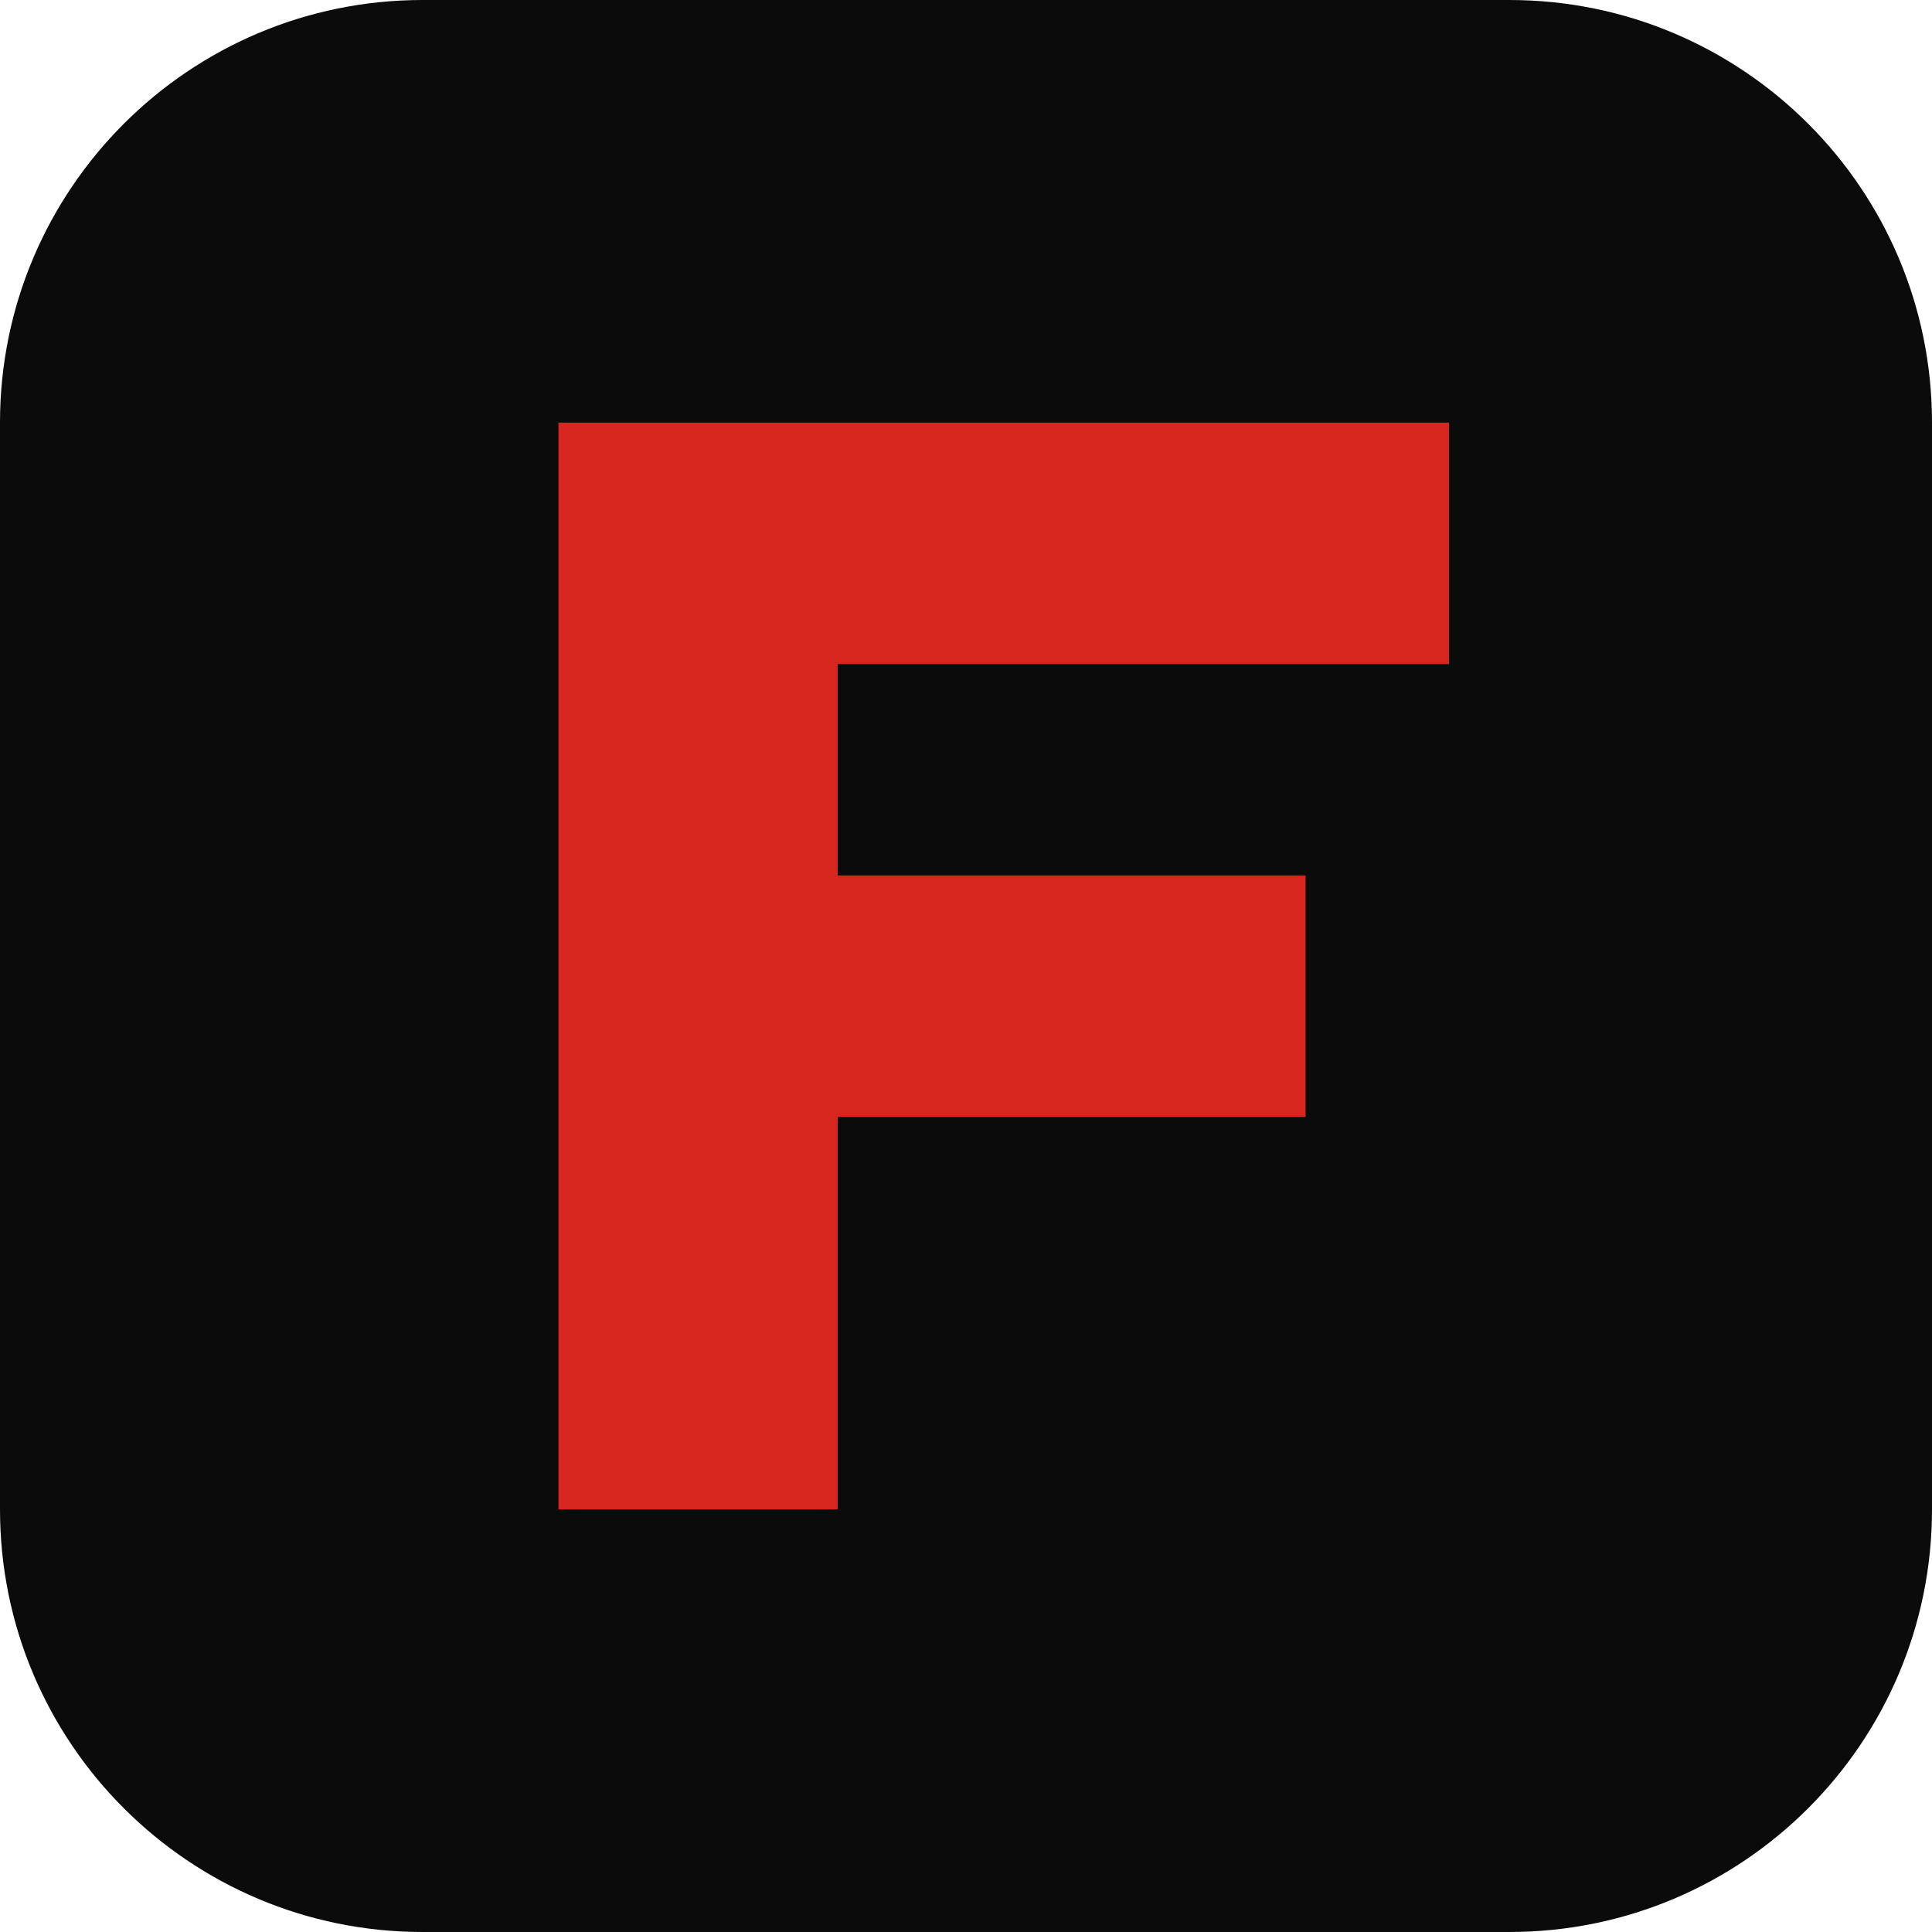
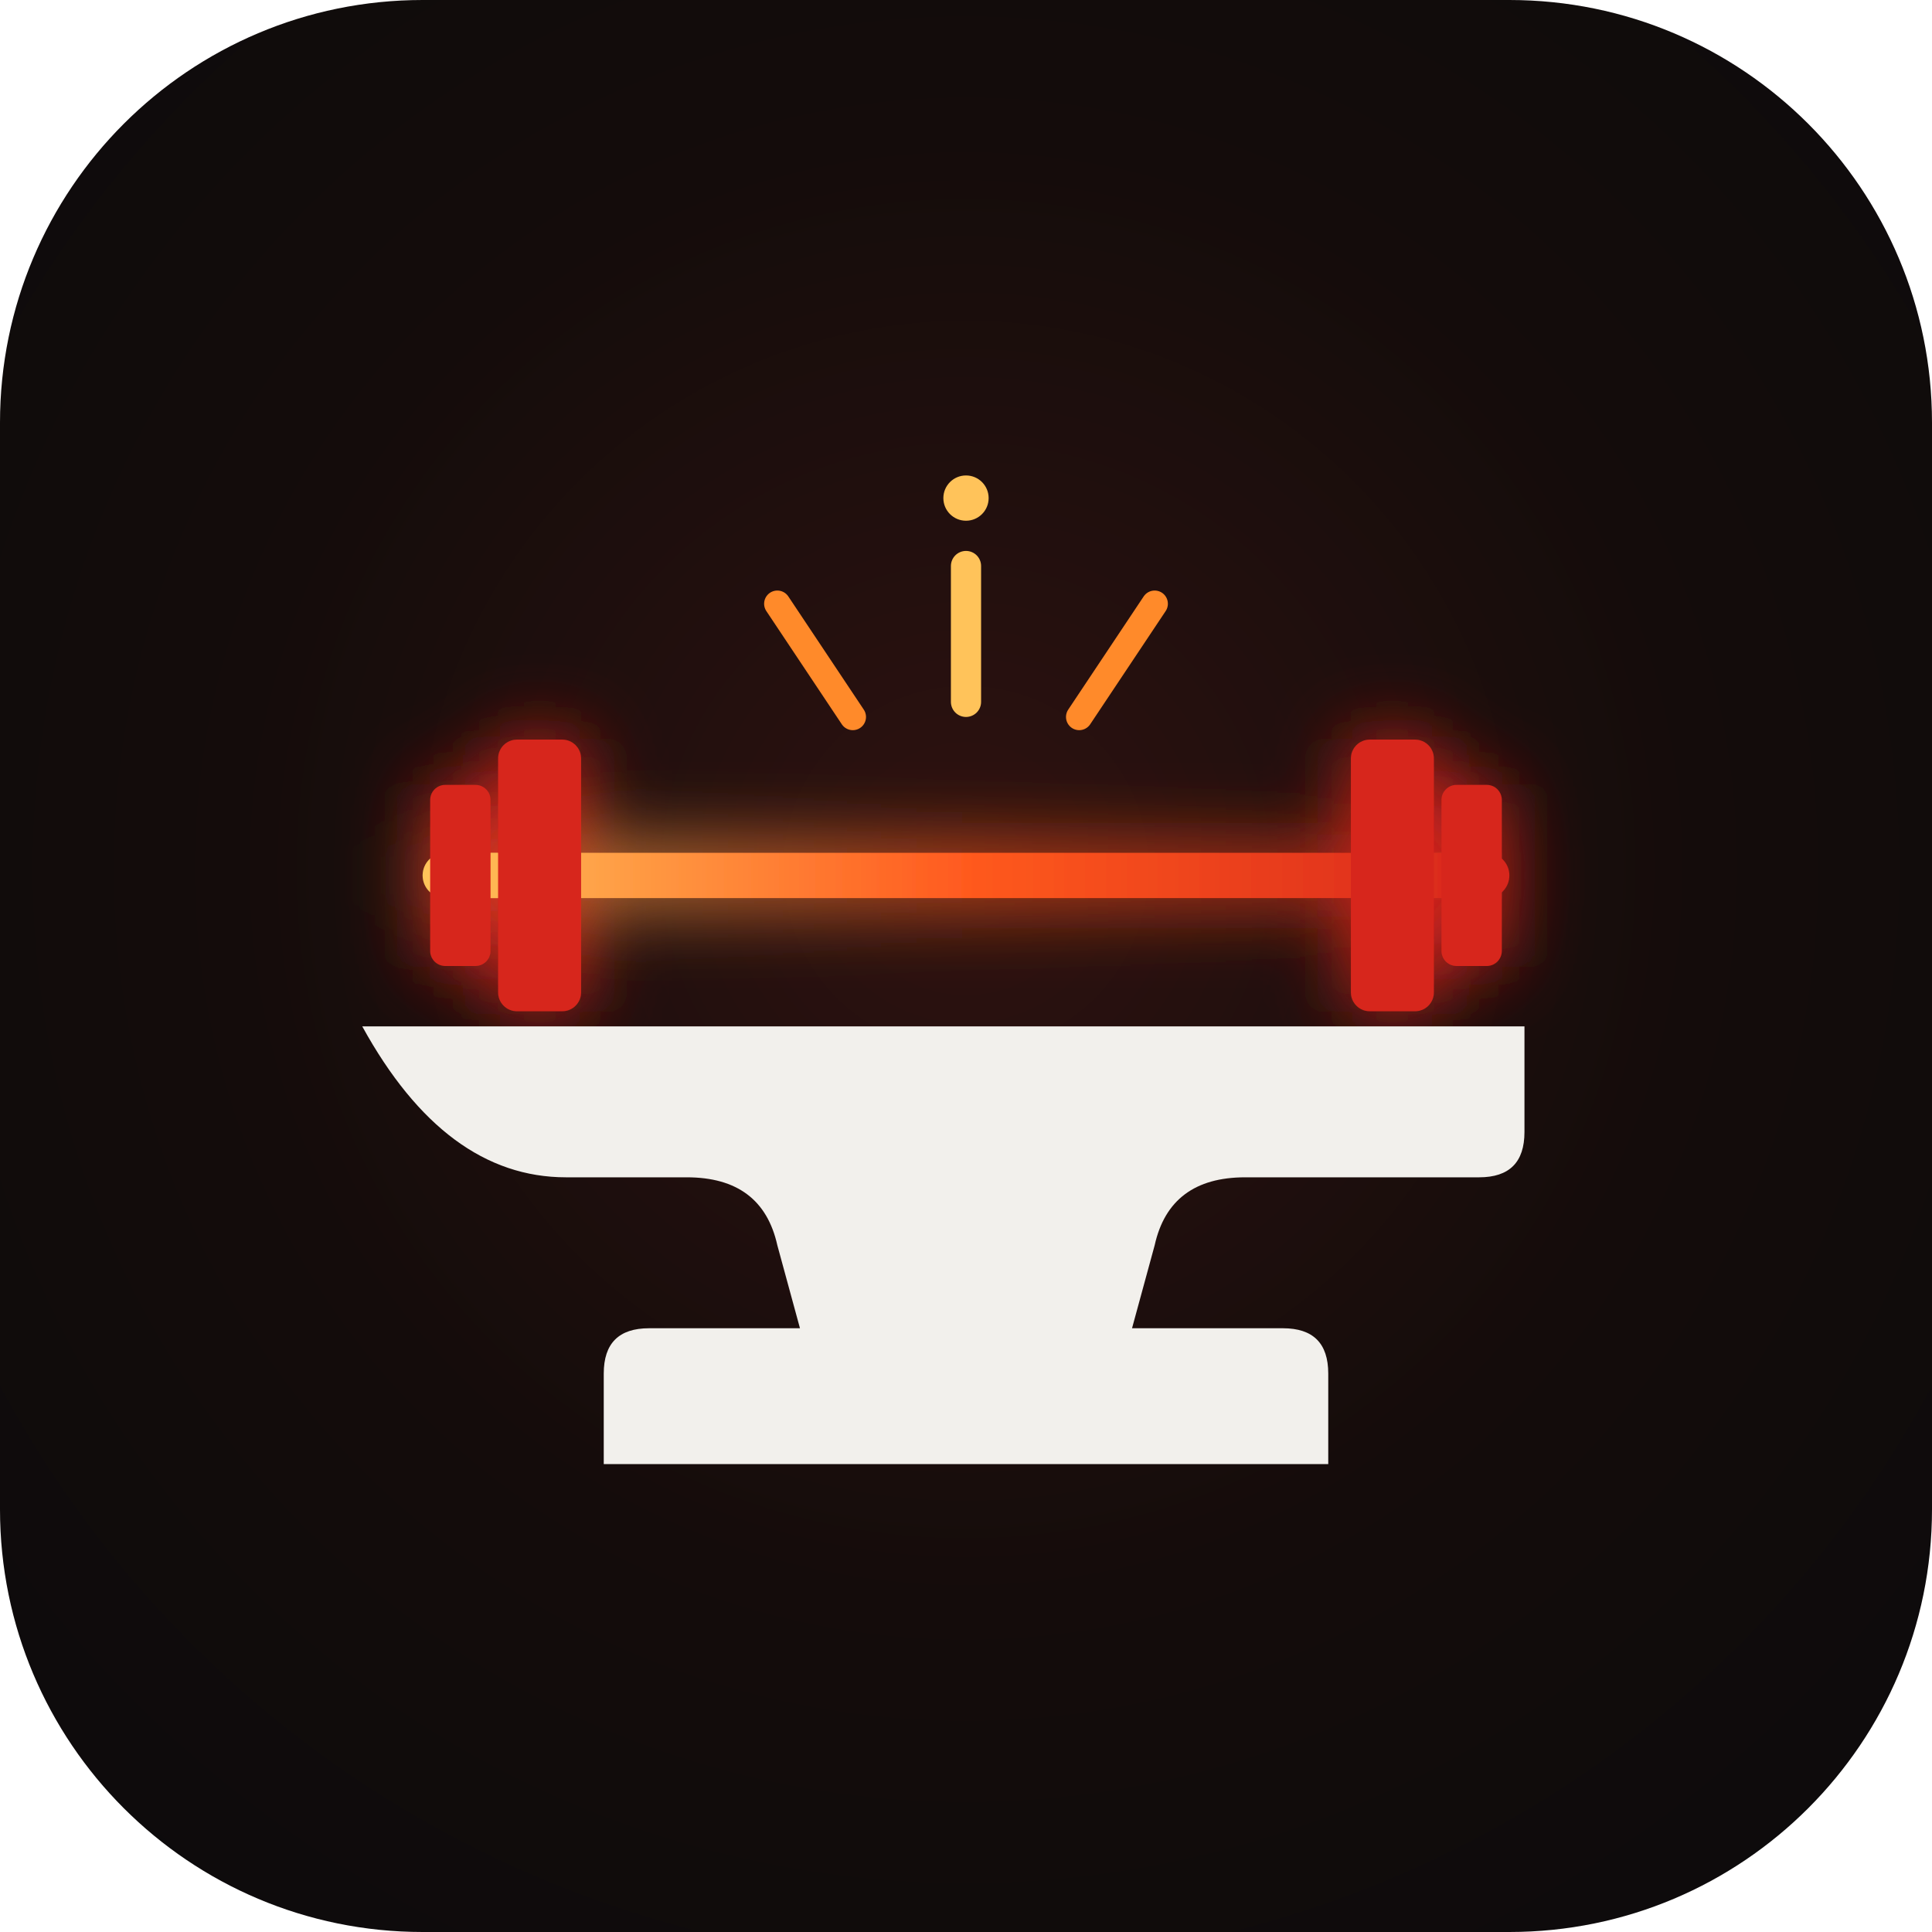
<svg xmlns="http://www.w3.org/2000/svg" viewBox="0 0 512 512">
-   <rect width="512" height="512" rx="112" fill="#0b0b0c" />
-   <g fill="#d7261e">
-     <path d="M148 112h236v64H222v56h124v64H222v104h-74z" />
+   <defs>
+     <radialGradient id="bg" cx="50%" cy="45%" r="75%">
+       <stop offset="0" stop-color="#2e1210" />
+       <stop offset="0.5" stop-color="#140c0b" />
+       <stop offset="1" stop-color="#0b0b0c" />
+     </radialGradient>
+     <linearGradient id="hot" x1="0" y1="0" x2="1" y2="0">
+       <stop offset="0" stop-color="#ffc35a" />
+       <stop offset="0.5" stop-color="#ff5a1f" />
+       <stop offset="1" stop-color="#d7261e" />
+     </linearGradient>
+     <filter id="glow" x="-30%" y="-150%" width="160%" height="400%">
+       <feGaussianBlur stdDeviation="10" result="b" />
+       <feMerge>
+         <feMergeNode in="b" />
+         <feMergeNode in="SourceGraphic" />
+       </feMerge>
+     </filter>
+   </defs>
+   <clipPath id="r">
+     <rect width="512" height="512" rx="112" />
+   </clipPath>
+   <g clip-path="url(#r)">
+     <rect width="512" height="512" fill="url(#bg)" />
+     <g filter="url(#glow)">
+       <rect x="112" y="226" width="288" height="12" rx="6" fill="url(#hot)" />
+       <rect x="132" y="196" width="22" height="72" rx="5" fill="#d7261e" />
+       <rect x="358" y="196" width="22" height="72" rx="5" fill="#d7261e" />
+       <rect x="114" y="208" width="16" height="48" rx="4" fill="#d7261e" />
+       <rect x="382" y="208" width="16" height="48" rx="4" fill="#d7261e" />
+     </g>
+     <path d="M96 272 H404 V300 Q404 312 392 312 H330 Q310 312 306 330 L300 352 H340 Q352 352 352 364 V388 H160 V364 Q160 352 172 352 H212 L206 330 Q202 312 182 312 H150 Q118 312 96 272 Z" fill="#f2f0ec" />
+     <g stroke-linecap="round" fill="none">
+       <path d="M256 186 L256 150" stroke="#ffc35a" stroke-width="8" />
+       <path d="M226 190 L206 160" stroke="#ff8a2a" stroke-width="7" />
+       <path d="M286 190 L306 160" stroke="#ff8a2a" stroke-width="7" />
+     </g>
+     <circle cx="256" cy="132" r="6" fill="#ffc35a" />
  </g>
</svg>
